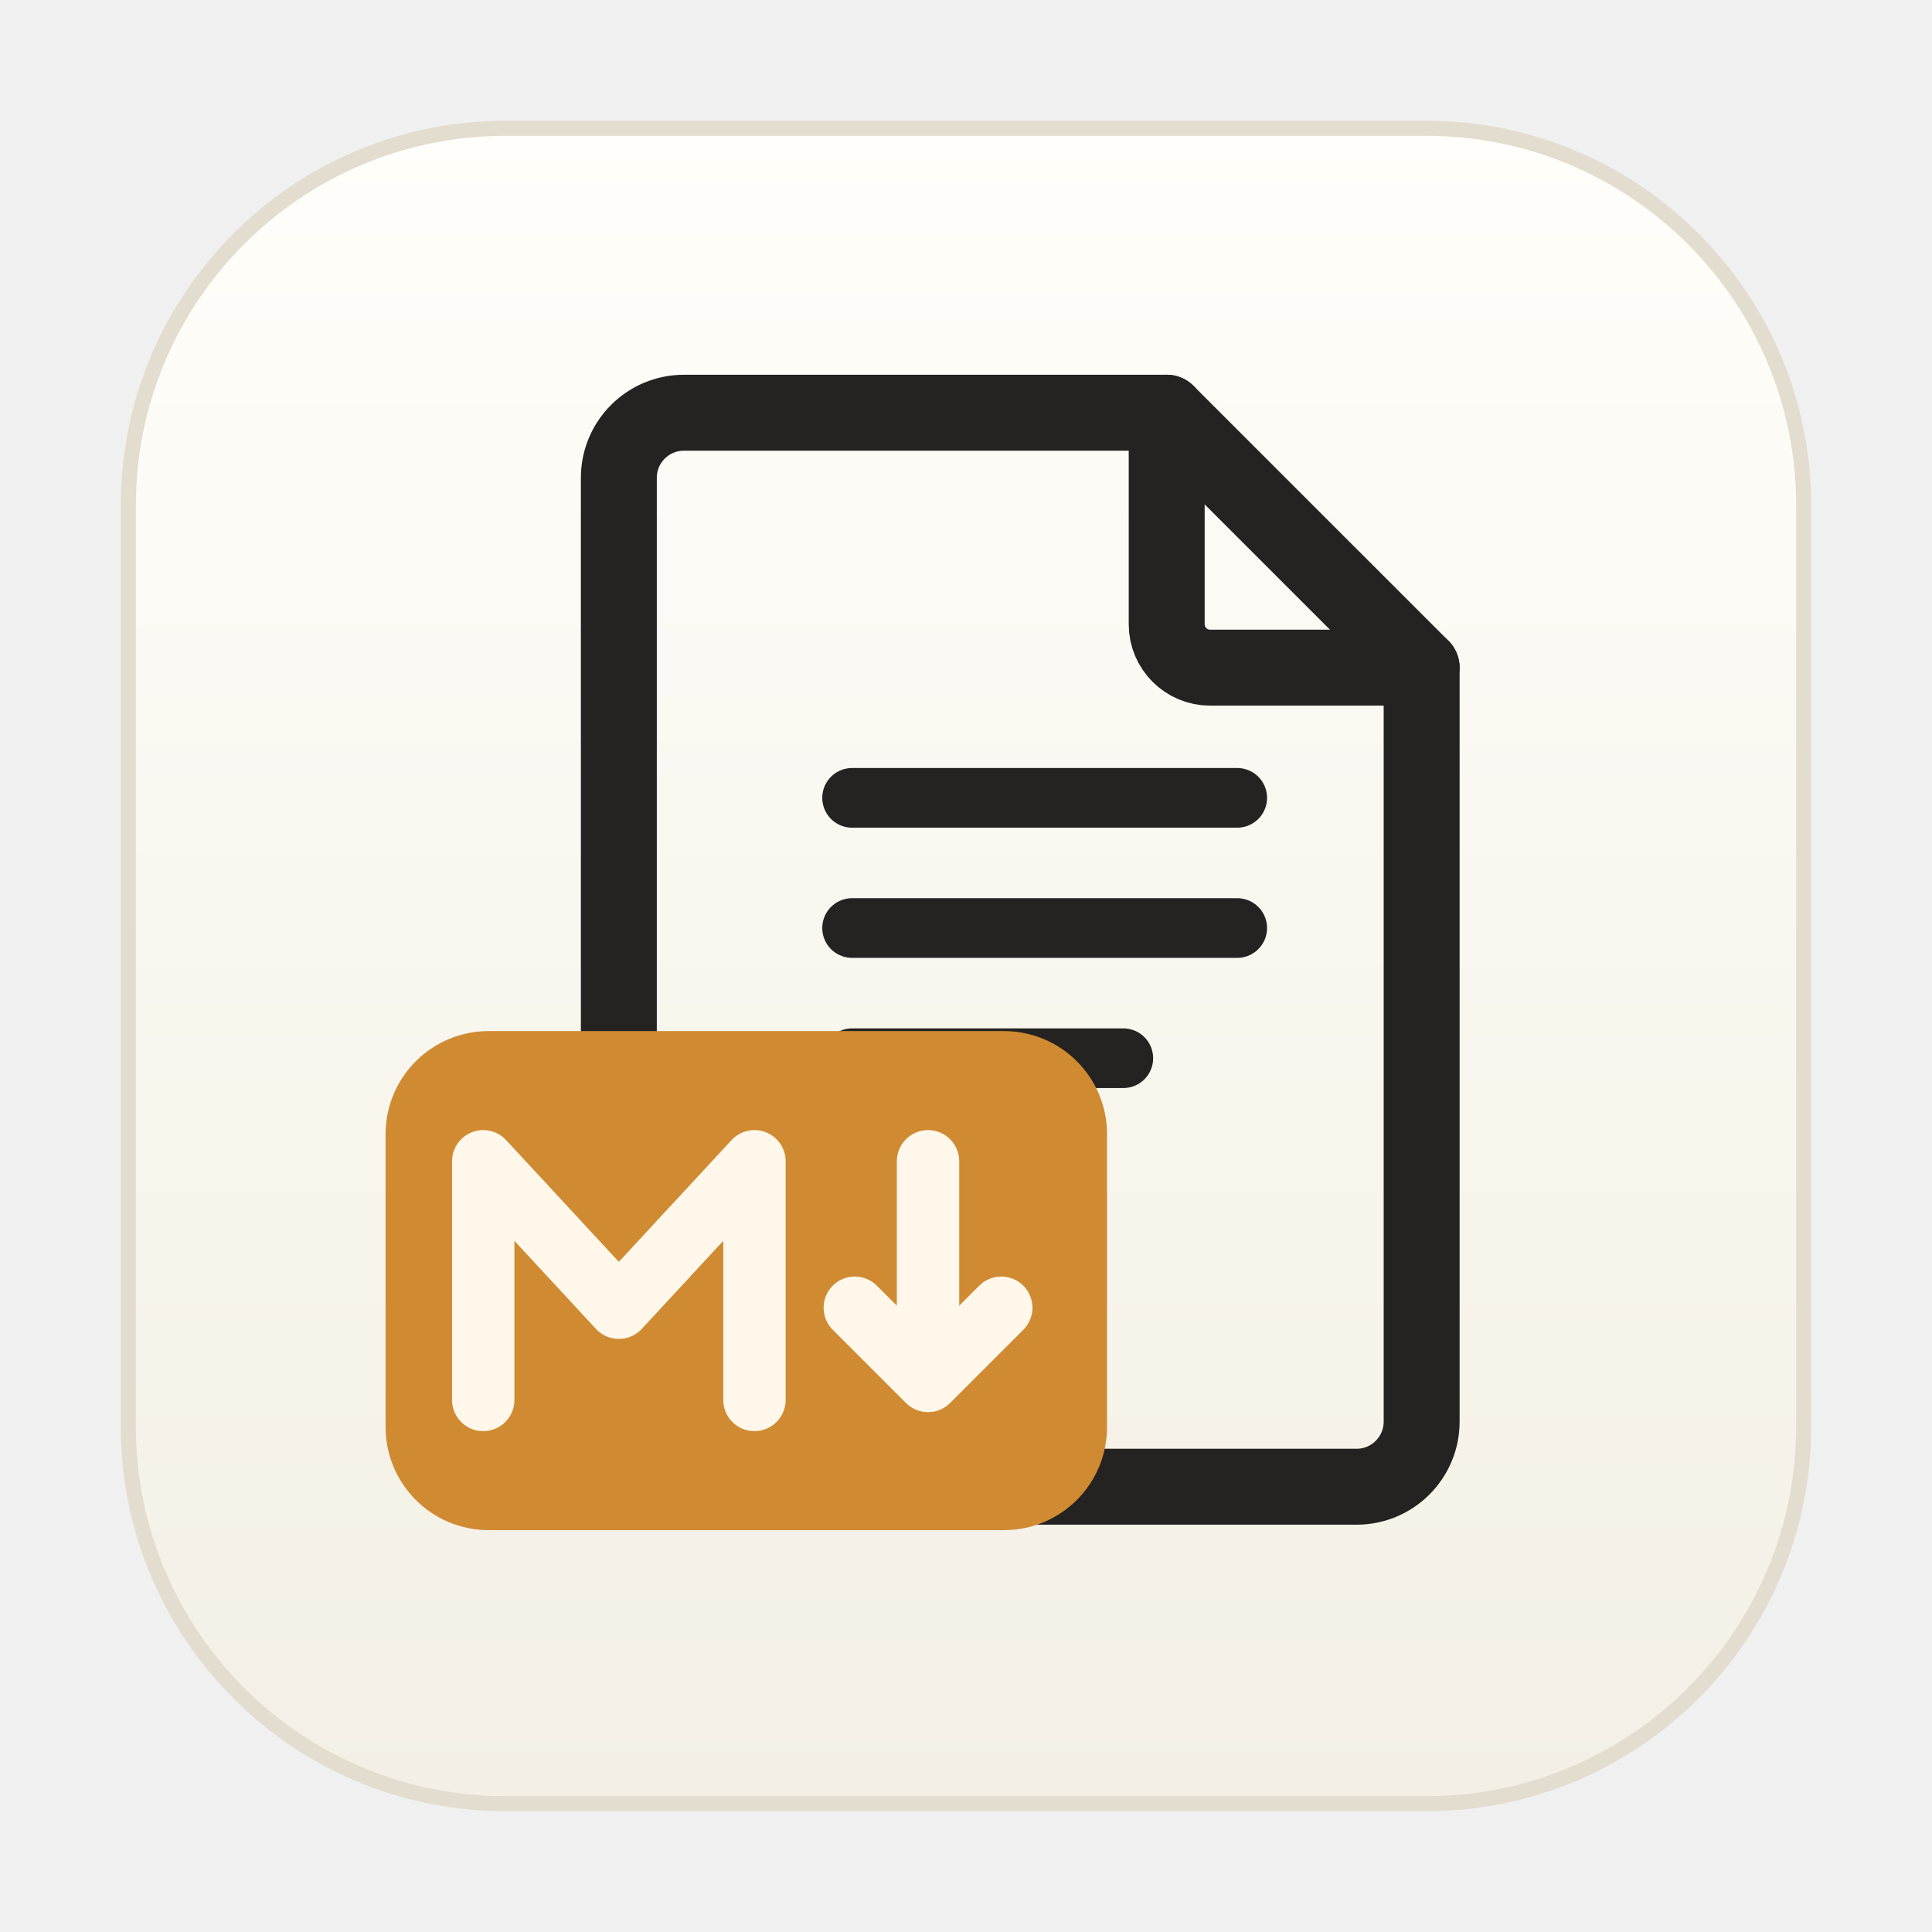
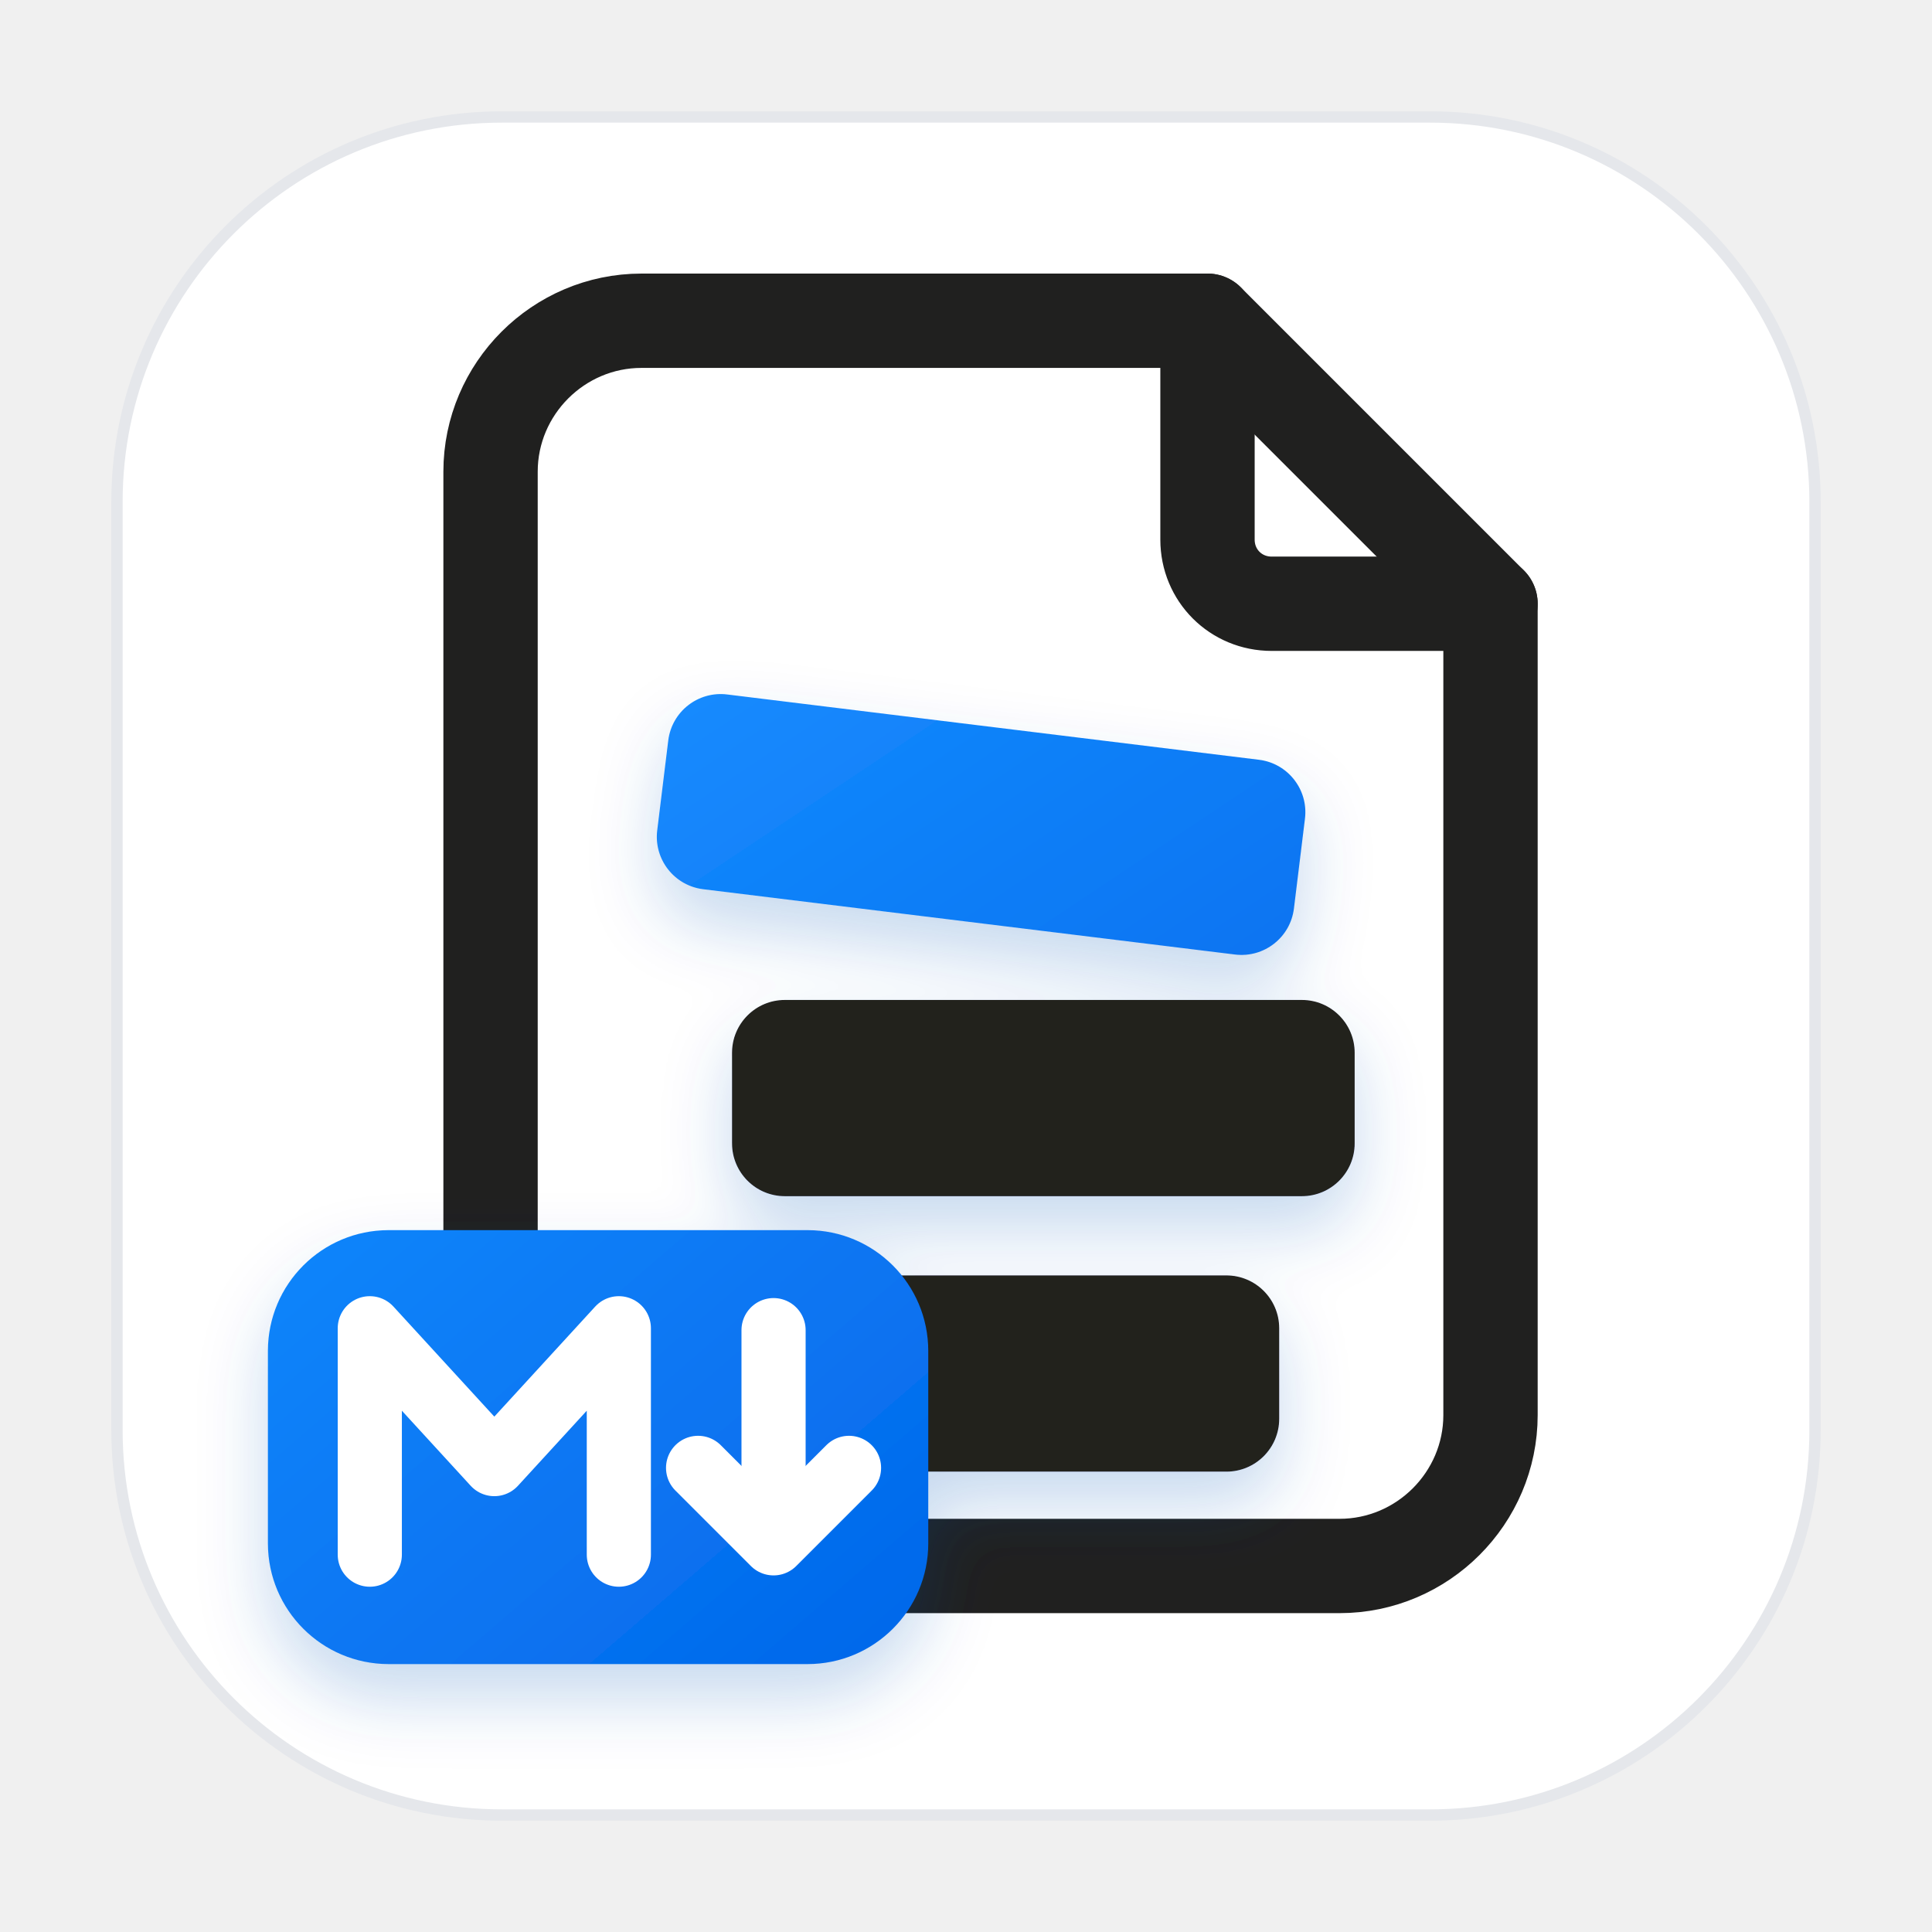
- <svg xmlns="http://www.w3.org/2000/svg" viewBox="0 0 512 512" role="img" aria-labelledby="title desc">
+ <svg xmlns="http://www.w3.org/2000/svg" viewBox="0 0 1024 1024" role="img" aria-labelledby="title desc">
  <defs>
-     <linearGradient id="paper" x1="0" y1="0" x2="0" y2="1">
-       <stop offset="0" stop-color="#fffefa" />
-       <stop offset="1" stop-color="#f3efe4" />
+     <linearGradient id="clear-azure" x1="350" y1="365" x2="690" y2="760" gradientUnits="userSpaceOnUse">
+       <stop stop-color="#168CFF" />
+       <stop offset="1" stop-color="#0064E8" />
    </linearGradient>
+     <filter id="soft-shadow" x="-30%" y="-30%" width="170%" height="190%">
+       <feDropShadow dx="0" dy="18" stdDeviation="18" flood-color="#0059B8" flood-opacity=".22" />
+     </filter>
  </defs>
-   <rect x="34" y="34" width="444" height="444" rx="100" fill="url(#paper)" />
-   <rect x="34" y="34" width="444" height="444" rx="100" fill="none" stroke="#e3ddcf" stroke-width="4" />
-   <g transform="translate(72 72) scale(.71875)">
-     <g fill="none" stroke="#242321" stroke-linecap="round" stroke-linejoin="round">
-       <path d="M152 52h178l94 94v278a24 24 0 0 1-24 24H152a24 24 0 0 1-24-24V76a24 24 0 0 1 24-24Z" stroke-width="28" />
-       <path d="M330 52v78a16 16 0 0 0 16 16h78" stroke-width="28" />
-       <path d="M214 194h142M214 242h142M214 290h100" stroke-width="22" />
-     </g>
-     <rect x="42" y="280" width="266" height="184" rx="38" fill="#D08A32" />
-     <g fill="none" stroke="#FFF7EA" stroke-linecap="round" stroke-linejoin="round" stroke-width="23">
-       <path d="M78 416v-88l50 54 50-54v88" />
-       <path d="M242 328v78" />
-       <path d="m215 382 27 27 27-27" />
-     </g>
+   <rect data-tile-background="#FFFFFF" x="60" y="60" width="904" height="904" rx="206" fill="#FFFFFF" />
+   <rect x="62" y="62" width="900" height="900" rx="204" fill="none" stroke="#E5E7EB" stroke-width="6" />
+   <g fill="none" stroke="#20201F" stroke-linecap="round" stroke-linejoin="round">
+     <path d="M340 170h300l150 150v430c0 44-36 80-80 80H340c-44 0-80-36-80-80V250c0-44 36-80 80-80Z" stroke-width="50" />
+     <path d="M640 170v116c0 19 15 34 34 34h116" stroke-width="50" />
+   </g>
+   <g data-block-palette="clear-azure-charcoal-charcoal" filter="url(#soft-shadow)">
+     <rect x="350" y="385" width="340" height="104" rx="28" fill="url(#clear-azure)" transform="rotate(7 520 437)" />
+     <rect x="388" y="530" width="330" height="104" rx="28" fill="#20201F" />
+     <rect x="348" y="676" width="330" height="104" rx="28" fill="#20201F" />
+     <rect x="142" y="652" width="350" height="230" rx="64" fill="url(#clear-azure)" />
+   </g>
+   <g fill="none" stroke="#FFFFFF" stroke-linecap="round" stroke-linejoin="round" stroke-width="34">
+     <path d="M196 824V704l66 72 66-72v120" />
+     <path d="M410 705v108" />
+     <path d="m370 778 40 40 40-40" />
  </g>
</svg>
